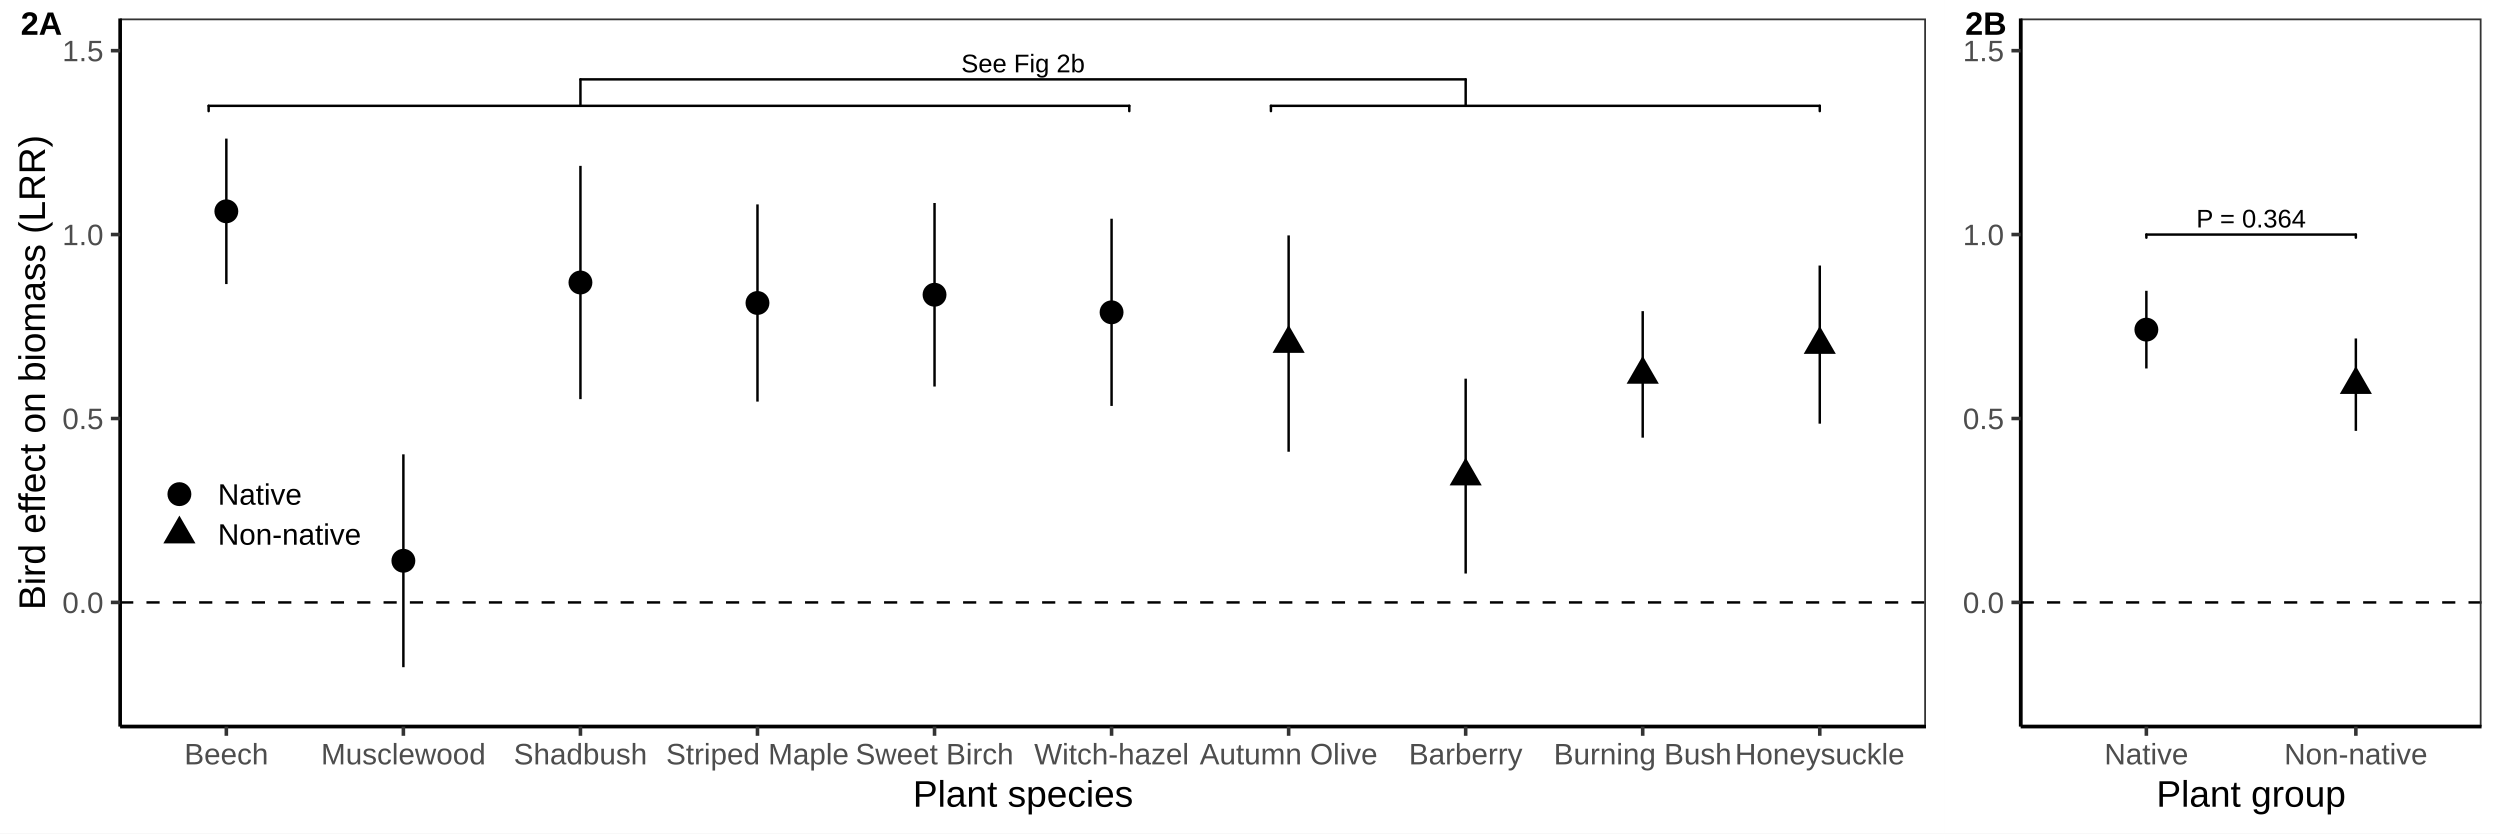
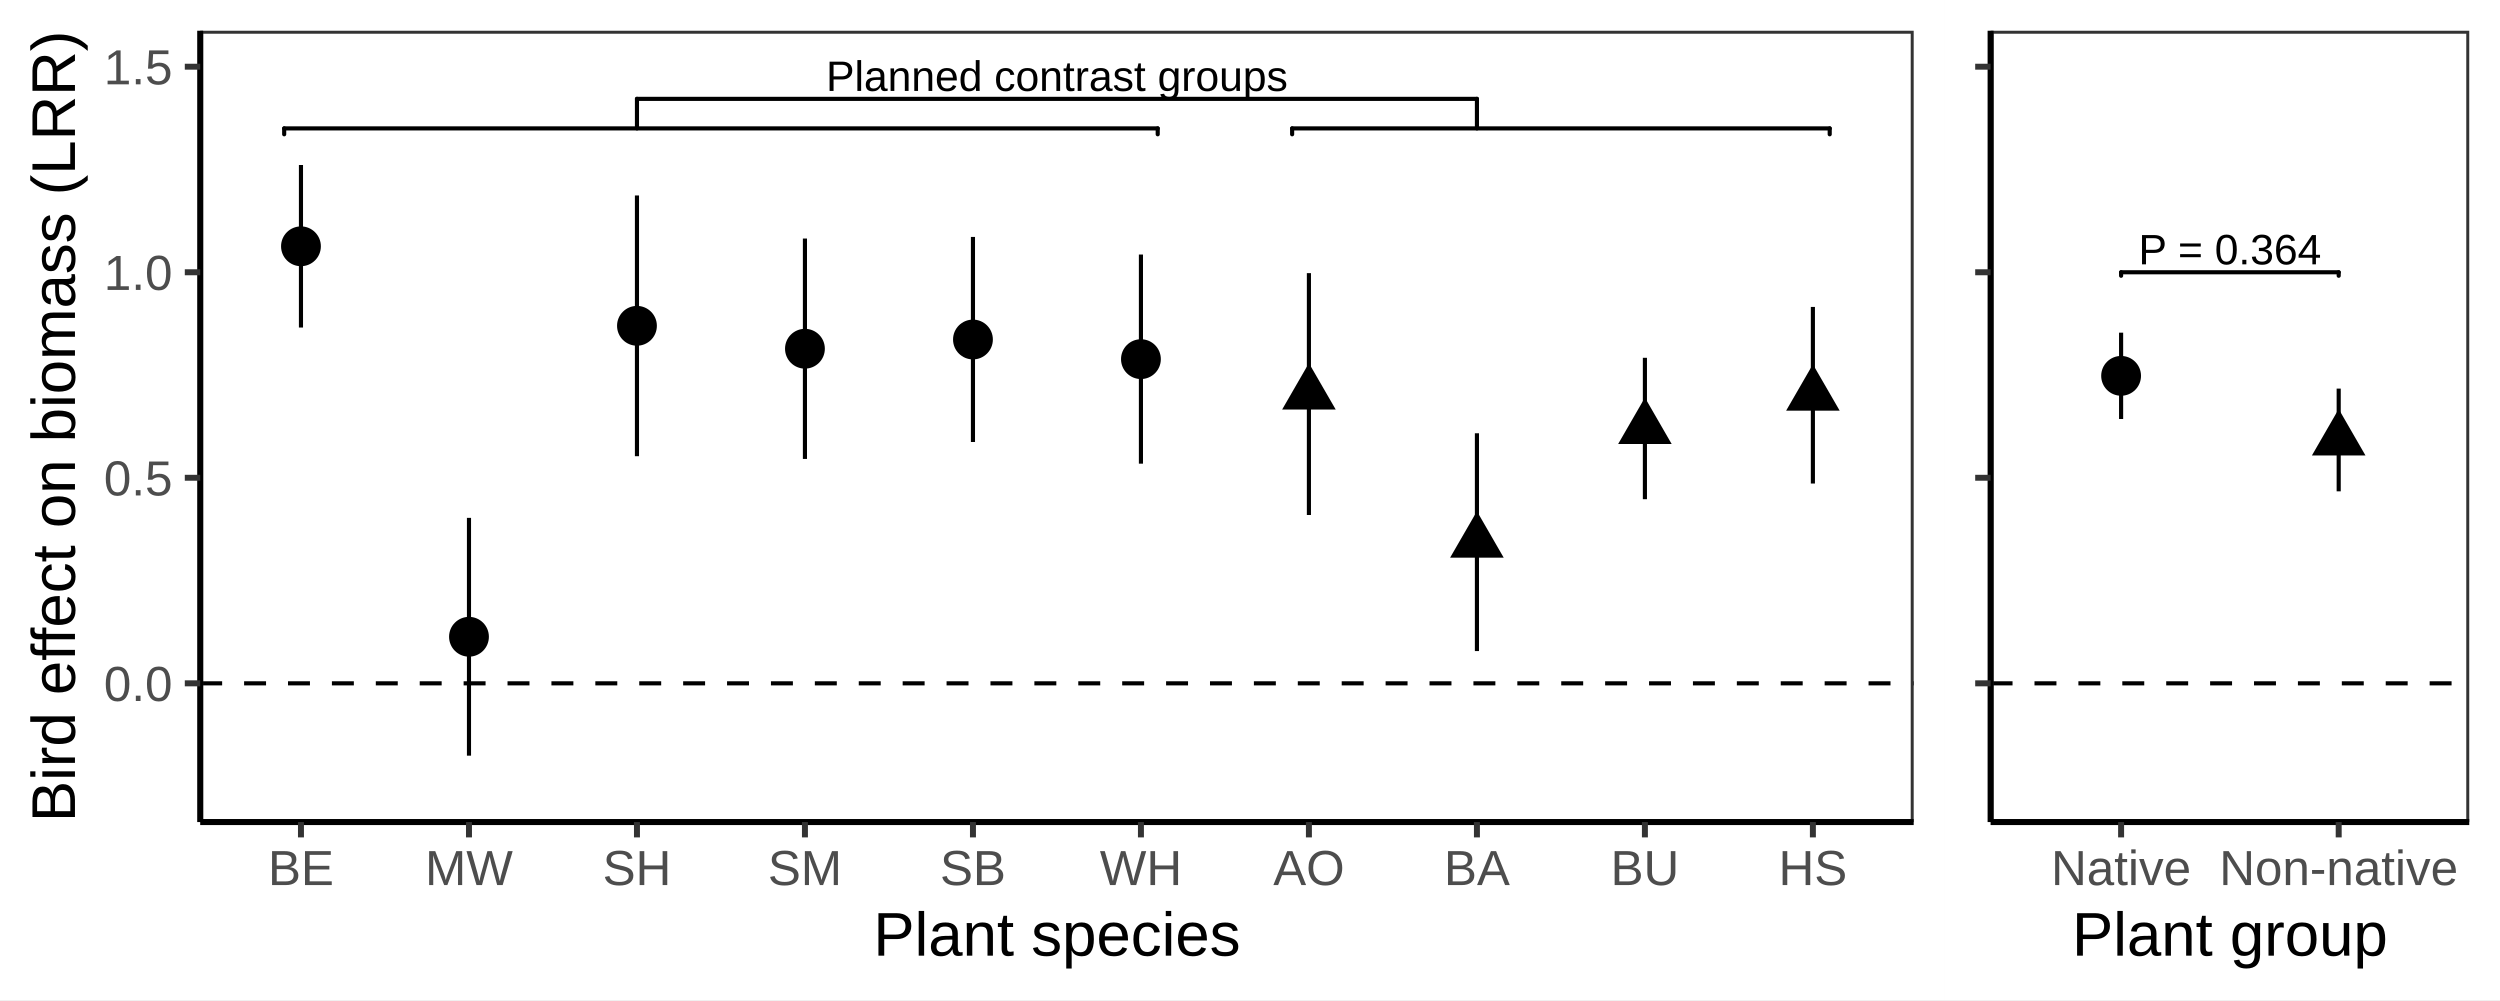
- <svg xmlns="http://www.w3.org/2000/svg" class="svglite" width="1080.00pt" height="360.00pt" viewBox="0 0 1080.00 360.00">
+ <svg xmlns="http://www.w3.org/2000/svg" class="svglite" width="648.00pt" height="259.20pt" viewBox="0 0 648.00 259.20">
  <defs>
    <style type="text/css">
    .svglite line, .svglite polyline, .svglite polygon, .svglite path, .svglite rect, .svglite circle {
      fill: none;
      stroke: #000000;
      stroke-linecap: round;
      stroke-linejoin: round;
      stroke-miterlimit: 10.00;
    }
-     .svglite text {
-       white-space: pre;
-     }
  </style>
  </defs>
  <rect width="100%" height="100%" style="stroke: none; fill: none;" />
  <defs>
-     <clipPath id="cpMC4wMHwxMDgwLjAwfDAuMDB8MzYwLjAw">
-       <rect x="0.00" y="0.00" width="1080.00" height="360.00" />
+     <clipPath id="cpMC4wMHw2NDguMDB8MC4wMHwyNTkuMjA=">
+       <rect x="0.00" y="0.00" width="648.00" height="259.20" />
    </clipPath>
  </defs>
-   <g clip-path="url(#cpMC4wMHwxMDgwLjAwfDAuMDB8MzYwLjAw)">
+   <g clip-path="url(#cpMC4wMHw2NDguMDB8MC4wMHwyNTkuMjA=)">
</g>
  <defs>
-     <clipPath id="cpMC4wMHw4NDAuMDB8MC4wMHwzNjAuMDA=">
-       <rect x="0.00" y="0.00" width="840.00" height="360.00" />
+     <clipPath id="cpMC4wMHw1MDQuMDB8MC4wMHwyNTkuMjA=">
+       <rect x="0.00" y="0" width="504.00" height="259.20" />
    </clipPath>
  </defs>
-   <g clip-path="url(#cpMC4wMHw4NDAuMDB8MC4wMHwzNjAuMDA=)">
-     <rect x="0.00" y="0.00" width="840.00" height="360.00" style="stroke-width: 1.55; stroke: #FFFFFF; fill: #FFFFFF;" />
+   <g clip-path="url(#cpMC4wMHw1MDQuMDB8MC4wMHwyNTkuMjA=)">
+     <rect x="-0" y="0" width="504.00" height="259.20" style="stroke-width: 1.55; stroke: #FFFFFF; fill: #FFFFFF;" />
  </g>
-   <g clip-path="url(#cpMC4wMHwxMDgwLjAwfDAuMDB8MzYwLjAw)">
+   <g clip-path="url(#cpMC4wMHw2NDguMDB8MC4wMHwyNTkuMjA=)">
</g>
  <defs>
-     <clipPath id="cpNTEuODl8ODMyLjAzfDcuOTd8MzEzLjg4">
-       <rect x="51.89" y="7.97" width="780.14" height="305.91" />
+     <clipPath id="cpNTEuODl8NDk2LjAzfDcuOTd8MjEzLjA4">
+       <rect x="51.89" y="7.97" width="444.14" height="205.11" />
    </clipPath>
  </defs>
-   <g clip-path="url(#cpNTEuODl8ODMyLjAzfDcuOTd8MzEzLjg4)">
-     <circle cx="97.78" cy="91.29" r="5.16" style="stroke-width: 0.71; stroke: none; fill: #000000;" />
-     <circle cx="174.26" cy="242.25" r="5.16" style="stroke-width: 0.71; stroke: none; fill: #000000;" />
-     <circle cx="250.75" cy="122.04" r="5.16" style="stroke-width: 0.71; stroke: none; fill: #000000;" />
-     <circle cx="327.23" cy="130.89" r="5.16" style="stroke-width: 0.71; stroke: none; fill: #000000;" />
-     <circle cx="403.72" cy="127.33" r="5.16" style="stroke-width: 0.71; stroke: none; fill: #000000;" />
-     <circle cx="480.20" cy="134.92" r="5.16" style="stroke-width: 0.71; stroke: none; fill: #000000;" />
-     <polygon points="556.69,140.40 563.63,152.43 549.74,152.43 " style="stroke-width: 0.71; stroke: none; fill: #000000;" />
-     <polygon points="633.17,197.66 640.11,209.69 626.23,209.69 " style="stroke-width: 0.71; stroke: none; fill: #000000;" />
-     <polygon points="709.65,153.73 716.60,165.76 702.71,165.76 " style="stroke-width: 0.71; stroke: none; fill: #000000;" />
-     <polygon points="786.14,140.85 793.08,152.88 779.20,152.88 " style="stroke-width: 0.71; stroke: none; fill: #000000;" />
-     <polyline points="97.78,59.88 97.78,59.88 " style="stroke-width: 1.07; stroke-linecap: butt;" />
-     <polyline points="97.78,59.88 97.78,122.71 " style="stroke-width: 1.07; stroke-linecap: butt;" />
-     <polyline points="97.78,122.71 97.78,122.71 " style="stroke-width: 1.07; stroke-linecap: butt;" />
-     <polyline points="174.26,196.28 174.26,196.28 " style="stroke-width: 1.07; stroke-linecap: butt;" />
-     <polyline points="174.26,196.28 174.26,288.22 " style="stroke-width: 1.07; stroke-linecap: butt;" />
-     <polyline points="174.26,288.22 174.26,288.22 " style="stroke-width: 1.07; stroke-linecap: butt;" />
-     <polyline points="250.75,71.65 250.75,71.65 " style="stroke-width: 1.07; stroke-linecap: butt;" />
-     <polyline points="250.75,71.65 250.75,172.43 " style="stroke-width: 1.07; stroke-linecap: butt;" />
-     <polyline points="250.75,172.43 250.75,172.43 " style="stroke-width: 1.07; stroke-linecap: butt;" />
-     <polyline points="327.23,88.29 327.23,88.29 " style="stroke-width: 1.07; stroke-linecap: butt;" />
-     <polyline points="327.23,88.29 327.23,173.49 " style="stroke-width: 1.07; stroke-linecap: butt;" />
-     <polyline points="327.23,173.49 327.23,173.49 " style="stroke-width: 1.07; stroke-linecap: butt;" />
-     <polyline points="403.72,87.69 403.72,87.69 " style="stroke-width: 1.07; stroke-linecap: butt;" />
-     <polyline points="403.72,87.69 403.72,166.97 " style="stroke-width: 1.07; stroke-linecap: butt;" />
-     <polyline points="403.72,166.97 403.72,166.97 " style="stroke-width: 1.07; stroke-linecap: butt;" />
-     <polyline points="480.20,94.49 480.20,94.49 " style="stroke-width: 1.07; stroke-linecap: butt;" />
-     <polyline points="480.20,94.49 480.20,175.35 " style="stroke-width: 1.07; stroke-linecap: butt;" />
-     <polyline points="480.20,175.35 480.20,175.35 " style="stroke-width: 1.07; stroke-linecap: butt;" />
-     <polyline points="556.69,101.68 556.69,101.68 " style="stroke-width: 1.07; stroke-linecap: butt;" />
-     <polyline points="556.69,101.68 556.69,195.16 " style="stroke-width: 1.07; stroke-linecap: butt;" />
-     <polyline points="556.69,195.16 556.69,195.16 " style="stroke-width: 1.07; stroke-linecap: butt;" />
-     <polyline points="633.17,163.58 633.17,163.58 " style="stroke-width: 1.07; stroke-linecap: butt;" />
-     <polyline points="633.17,163.58 633.17,247.78 " style="stroke-width: 1.07; stroke-linecap: butt;" />
-     <polyline points="633.17,247.78 633.17,247.78 " style="stroke-width: 1.07; stroke-linecap: butt;" />
-     <polyline points="709.65,134.42 709.65,134.42 " style="stroke-width: 1.07; stroke-linecap: butt;" />
-     <polyline points="709.65,134.42 709.65,189.08 " style="stroke-width: 1.07; stroke-linecap: butt;" />
-     <polyline points="709.65,189.08 709.65,189.08 " style="stroke-width: 1.07; stroke-linecap: butt;" />
-     <polyline points="786.14,114.72 786.14,114.72 " style="stroke-width: 1.07; stroke-linecap: butt;" />
-     <polyline points="786.14,114.72 786.14,183.02 " style="stroke-width: 1.07; stroke-linecap: butt;" />
-     <polyline points="786.14,183.02 786.14,183.02 " style="stroke-width: 1.07; stroke-linecap: butt;" />
-     <text x="441.96" y="31.24" text-anchor="middle" style="font-size: 11.04px; font-family: &quot;Arial&quot;;" textLength="53.35px" lengthAdjust="spacingAndGlyphs">See Fig 2b</text>
-     <line x1="633.17" y1="45.71" x2="633.17" y2="34.29" style="stroke-width: 1.07;" />
-     <line x1="633.17" y1="34.29" x2="250.75" y2="34.29" style="stroke-width: 1.07;" />
-     <line x1="250.75" y1="34.29" x2="250.75" y2="45.71" style="stroke-width: 1.07;" />
-     <text x="288.99" y="42.65" text-anchor="middle" style="font-size: 11.04px; font-family: &quot;Arial&quot;;" textLength="3.07px" lengthAdjust="spacingAndGlyphs"> </text>
-     <line x1="90.13" y1="48.00" x2="90.13" y2="45.71" style="stroke-width: 1.07;" />
-     <line x1="90.13" y1="45.71" x2="487.85" y2="45.71" style="stroke-width: 1.07;" />
-     <line x1="487.85" y1="45.71" x2="487.85" y2="48.00" style="stroke-width: 1.07;" />
-     <text x="667.59" y="42.65" text-anchor="middle" style="font-size: 11.04px; font-family: &quot;Arial&quot;;" textLength="3.07px" lengthAdjust="spacingAndGlyphs"> </text>
-     <line x1="549.04" y1="48.00" x2="549.04" y2="45.71" style="stroke-width: 1.07;" />
-     <line x1="549.04" y1="45.71" x2="786.14" y2="45.71" style="stroke-width: 1.07;" />
-     <line x1="786.14" y1="45.71" x2="786.14" y2="48.00" style="stroke-width: 1.07;" />
-     <line x1="51.89" y1="260.24" x2="832.03" y2="260.24" style="stroke-width: 1.07; stroke-dasharray: 5.69,5.69; stroke-linecap: butt;" />
-     <rect x="51.89" y="7.97" width="780.14" height="305.91" style="stroke-width: 1.55; stroke: #333333;" />
+   <g clip-path="url(#cpNTEuODl8NDk2LjAzfDcuOTd8MjEzLjA4)">
+     <circle cx="78.01" cy="63.84" r="5.16" style="stroke-width: 0.71; stroke: none; fill: #000000;" />
+     <circle cx="121.56" cy="165.05" r="5.16" style="stroke-width: 0.71; stroke: none; fill: #000000;" />
+     <circle cx="165.10" cy="84.45" r="5.16" style="stroke-width: 0.71; stroke: none; fill: #000000;" />
+     <circle cx="208.64" cy="90.39" r="5.16" style="stroke-width: 0.71; stroke: none; fill: #000000;" />
+     <circle cx="252.19" cy="88.00" r="5.16" style="stroke-width: 0.71; stroke: none; fill: #000000;" />
+     <circle cx="295.73" cy="93.09" r="5.16" style="stroke-width: 0.71; stroke: none; fill: #000000;" />
+     <polygon points="339.27,94.12 346.22,106.15 332.33,106.15 " style="stroke-width: 0.71; stroke: none; fill: #000000;" />
+     <polygon points="382.82,132.51 389.76,144.54 375.87,144.54 " style="stroke-width: 0.71; stroke: none; fill: #000000;" />
+     <polygon points="426.36,103.06 433.30,115.09 419.42,115.09 " style="stroke-width: 0.71; stroke: none; fill: #000000;" />
+     <polygon points="469.90,94.43 476.85,106.45 462.96,106.45 " style="stroke-width: 0.71; stroke: none; fill: #000000;" />
+     <polyline points="78.01,42.77 78.01,42.77 " style="stroke-width: 1.07; stroke-linecap: butt;" />
+     <polyline points="78.01,42.77 78.01,84.90 " style="stroke-width: 1.07; stroke-linecap: butt;" />
+     <polyline points="78.01,84.90 78.01,84.90 " style="stroke-width: 1.07; stroke-linecap: butt;" />
+     <polyline points="121.56,134.23 121.56,134.23 " style="stroke-width: 1.07; stroke-linecap: butt;" />
+     <polyline points="121.56,134.23 121.56,195.87 " style="stroke-width: 1.07; stroke-linecap: butt;" />
+     <polyline points="121.56,195.87 121.56,195.87 " style="stroke-width: 1.07; stroke-linecap: butt;" />
+     <polyline points="165.10,50.67 165.10,50.67 " style="stroke-width: 1.07; stroke-linecap: butt;" />
+     <polyline points="165.10,50.67 165.10,118.24 " style="stroke-width: 1.07; stroke-linecap: butt;" />
+     <polyline points="165.10,118.24 165.10,118.24 " style="stroke-width: 1.07; stroke-linecap: butt;" />
+     <polyline points="208.64,61.83 208.64,61.83 " style="stroke-width: 1.07; stroke-linecap: butt;" />
+     <polyline points="208.64,61.83 208.64,118.95 " style="stroke-width: 1.07; stroke-linecap: butt;" />
+     <polyline points="208.64,118.95 208.64,118.95 " style="stroke-width: 1.07; stroke-linecap: butt;" />
+     <polyline points="252.19,61.42 252.19,61.42 " style="stroke-width: 1.07; stroke-linecap: butt;" />
+     <polyline points="252.19,61.42 252.19,114.57 " style="stroke-width: 1.07; stroke-linecap: butt;" />
+     <polyline points="252.19,114.57 252.19,114.57 " style="stroke-width: 1.07; stroke-linecap: butt;" />
+     <polyline points="295.73,65.98 295.73,65.98 " style="stroke-width: 1.07; stroke-linecap: butt;" />
+     <polyline points="295.73,65.98 295.73,120.19 " style="stroke-width: 1.07; stroke-linecap: butt;" />
+     <polyline points="295.73,120.19 295.73,120.19 " style="stroke-width: 1.07; stroke-linecap: butt;" />
+     <polyline points="339.27,70.80 339.27,70.80 " style="stroke-width: 1.07; stroke-linecap: butt;" />
+     <polyline points="339.27,70.80 339.27,133.48 " style="stroke-width: 1.07; stroke-linecap: butt;" />
+     <polyline points="339.27,133.48 339.27,133.48 " style="stroke-width: 1.07; stroke-linecap: butt;" />
+     <polyline points="382.82,112.31 382.82,112.31 " style="stroke-width: 1.07; stroke-linecap: butt;" />
+     <polyline points="382.82,112.31 382.82,168.76 " style="stroke-width: 1.07; stroke-linecap: butt;" />
+     <polyline points="382.82,168.76 382.82,168.76 " style="stroke-width: 1.07; stroke-linecap: butt;" />
+     <polyline points="426.36,92.75 426.36,92.75 " style="stroke-width: 1.07; stroke-linecap: butt;" />
+     <polyline points="426.36,92.75 426.36,129.40 " style="stroke-width: 1.07; stroke-linecap: butt;" />
+     <polyline points="426.36,129.40 426.36,129.40 " style="stroke-width: 1.07; stroke-linecap: butt;" />
+     <polyline points="469.90,79.55 469.90,79.55 " style="stroke-width: 1.07; stroke-linecap: butt;" />
+     <polyline points="469.90,79.55 469.90,125.34 " style="stroke-width: 1.07; stroke-linecap: butt;" />
+     <polyline points="469.90,125.34 469.90,125.34 " style="stroke-width: 1.07; stroke-linecap: butt;" />
+     <text x="273.96" y="23.57" text-anchor="middle" style="font-size: 11.04px; font-family: Arial;" textLength="119.58px" lengthAdjust="spacingAndGlyphs">Planned contrast groups</text>
+     <line x1="382.82" y1="33.28" x2="382.82" y2="25.62" style="stroke-width: 1.07;" />
+     <line x1="382.82" y1="25.62" x2="165.10" y2="25.62" style="stroke-width: 1.07;" />
+     <line x1="165.10" y1="25.62" x2="165.10" y2="33.28" style="stroke-width: 1.07;" />
+     <text x="186.87" y="31.22" text-anchor="middle" style="font-size: 11.04px; font-family: Arial;" textLength="3.07px" lengthAdjust="spacingAndGlyphs"> </text>
+     <line x1="73.66" y1="34.81" x2="73.66" y2="33.28" style="stroke-width: 1.07;" />
+     <line x1="73.66" y1="33.28" x2="300.08" y2="33.28" style="stroke-width: 1.07;" />
+     <line x1="300.08" y1="33.28" x2="300.08" y2="34.81" style="stroke-width: 1.07;" />
+     <text x="404.59" y="31.22" text-anchor="middle" style="font-size: 11.04px; font-family: Arial;" textLength="3.07px" lengthAdjust="spacingAndGlyphs"> </text>
+     <line x1="334.92" y1="34.81" x2="334.92" y2="33.28" style="stroke-width: 1.07;" />
+     <line x1="334.92" y1="33.28" x2="474.26" y2="33.28" style="stroke-width: 1.07;" />
+     <line x1="474.26" y1="33.28" x2="474.26" y2="34.81" style="stroke-width: 1.07;" />
+     <line x1="51.89" y1="177.12" x2="496.03" y2="177.12" style="stroke-width: 1.07; stroke-dasharray: 5.69,5.69; stroke-linecap: butt;" />
+     <rect x="51.89" y="7.97" width="444.14" height="205.11" style="stroke-width: 1.55; stroke: #333333;" />
  </g>
-   <g clip-path="url(#cpMC4wMHwxMDgwLjAwfDAuMDB8MzYwLjAw)">
-     <polyline points="51.89,313.88 51.89,7.97 " style="stroke-width: 1.55; stroke-linecap: butt;" />
-     <text x="44.71" y="264.82" text-anchor="end" style="font-size: 12.80px;fill: #4D4D4D; font-family: &quot;Arial&quot;;" textLength="17.78px" lengthAdjust="spacingAndGlyphs">0.0</text>
-     <text x="44.71" y="185.37" text-anchor="end" style="font-size: 12.80px;fill: #4D4D4D; font-family: &quot;Arial&quot;;" textLength="17.78px" lengthAdjust="spacingAndGlyphs">0.5</text>
-     <text x="44.71" y="105.91" text-anchor="end" style="font-size: 12.80px;fill: #4D4D4D; font-family: &quot;Arial&quot;;" textLength="17.78px" lengthAdjust="spacingAndGlyphs">1.0</text>
-     <text x="44.71" y="26.45" text-anchor="end" style="font-size: 12.80px;fill: #4D4D4D; font-family: &quot;Arial&quot;;" textLength="17.78px" lengthAdjust="spacingAndGlyphs">1.5</text>
-     <polyline points="47.90,260.24 51.89,260.24 " style="stroke-width: 1.55; stroke: #333333; stroke-linecap: butt;" />
-     <polyline points="47.90,180.79 51.89,180.79 " style="stroke-width: 1.55; stroke: #333333; stroke-linecap: butt;" />
-     <polyline points="47.90,101.33 51.89,101.33 " style="stroke-width: 1.55; stroke: #333333; stroke-linecap: butt;" />
-     <polyline points="47.90,21.88 51.89,21.88 " style="stroke-width: 1.55; stroke: #333333; stroke-linecap: butt;" />
-     <polyline points="51.89,313.88 832.03,313.88 " style="stroke-width: 1.55; stroke-linecap: butt;" />
-     <polyline points="97.78,317.86 97.78,313.88 " style="stroke-width: 1.55; stroke: #333333; stroke-linecap: butt;" />
-     <polyline points="174.26,317.86 174.26,313.88 " style="stroke-width: 1.55; stroke: #333333; stroke-linecap: butt;" />
-     <polyline points="250.75,317.86 250.75,313.88 " style="stroke-width: 1.55; stroke: #333333; stroke-linecap: butt;" />
-     <polyline points="327.23,317.86 327.23,313.88 " style="stroke-width: 1.55; stroke: #333333; stroke-linecap: butt;" />
-     <polyline points="403.72,317.86 403.72,313.88 " style="stroke-width: 1.55; stroke: #333333; stroke-linecap: butt;" />
-     <polyline points="480.20,317.86 480.20,313.88 " style="stroke-width: 1.55; stroke: #333333; stroke-linecap: butt;" />
-     <polyline points="556.69,317.86 556.69,313.88 " style="stroke-width: 1.55; stroke: #333333; stroke-linecap: butt;" />
-     <polyline points="633.17,317.86 633.17,313.88 " style="stroke-width: 1.55; stroke: #333333; stroke-linecap: butt;" />
-     <polyline points="709.65,317.86 709.65,313.88 " style="stroke-width: 1.55; stroke: #333333; stroke-linecap: butt;" />
-     <polyline points="786.14,317.86 786.14,313.88 " style="stroke-width: 1.55; stroke: #333333; stroke-linecap: butt;" />
-     <text x="97.78" y="330.21" text-anchor="middle" style="font-size: 12.80px;fill: #4D4D4D; font-family: &quot;Arial&quot;;" textLength="36.27px" lengthAdjust="spacingAndGlyphs">Beech</text>
-     <text x="174.26" y="330.21" text-anchor="middle" style="font-size: 12.80px;fill: #4D4D4D; font-family: &quot;Arial&quot;;" textLength="71.11px" lengthAdjust="spacingAndGlyphs">Musclewood</text>
-     <text x="250.75" y="330.21" text-anchor="middle" style="font-size: 12.80px;fill: #4D4D4D; font-family: &quot;Arial&quot;;" textLength="57.61px" lengthAdjust="spacingAndGlyphs">Shadbush</text>
-     <text x="327.23" y="330.21" text-anchor="middle" style="font-size: 12.80px;fill: #4D4D4D; font-family: &quot;Arial&quot;;" textLength="78.93px" lengthAdjust="spacingAndGlyphs">Striped Maple</text>
-     <text x="403.72" y="330.21" text-anchor="middle" style="font-size: 12.80px;fill: #4D4D4D; font-family: &quot;Arial&quot;;" textLength="68.26px" lengthAdjust="spacingAndGlyphs">Sweet Birch</text>
-     <text x="480.20" y="330.21" text-anchor="middle" style="font-size: 12.80px;fill: #4D4D4D; font-family: &quot;Arial&quot;;" textLength="66.84px" lengthAdjust="spacingAndGlyphs">Witch-hazel</text>
-     <text x="556.69" y="330.21" text-anchor="middle" style="font-size: 12.80px;fill: #4D4D4D; font-family: &quot;Arial&quot;;" textLength="76.80px" lengthAdjust="spacingAndGlyphs">Autumn Olive</text>
-     <text x="633.17" y="330.21" text-anchor="middle" style="font-size: 12.80px;fill: #4D4D4D; font-family: &quot;Arial&quot;;" textLength="49.06px" lengthAdjust="spacingAndGlyphs">Barberry</text>
-     <text x="709.65" y="330.21" text-anchor="middle" style="font-size: 12.80px;fill: #4D4D4D; font-family: &quot;Arial&quot;;" textLength="76.81px" lengthAdjust="spacingAndGlyphs">Burning Bush</text>
-     <text x="786.14" y="330.21" text-anchor="middle" style="font-size: 12.80px;fill: #4D4D4D; font-family: &quot;Arial&quot;;" textLength="73.25px" lengthAdjust="spacingAndGlyphs">Honeysuckle</text>
-     <text x="441.96" y="348.51" text-anchor="middle" style="font-size: 16.00px; font-family: &quot;Arial&quot;;" textLength="95.16px" lengthAdjust="spacingAndGlyphs">Plant species</text>
-     <text transform="translate(19.43,160.92) rotate(-90)" text-anchor="middle" style="font-size: 16.00px; font-family: &quot;Arial&quot;;" textLength="205.11px" lengthAdjust="spacingAndGlyphs">Bird effect on biomass (LRR)</text>
-     <rect x="52.92" y="196.86" width="114.95" height="50.50" style="stroke-width: 1.55; stroke: none; fill: #FFFFFF;" />
-     <rect x="68.86" y="204.83" width="17.28" height="17.28" style="stroke-width: 1.55; stroke: none; fill: #FFFFFF;" />
-     <circle cx="77.50" cy="213.47" r="5.16" style="stroke-width: 0.71; stroke: none; fill: #000000;" />
-     <rect x="68.86" y="222.11" width="17.28" height="17.28" style="stroke-width: 1.55; stroke: none; fill: #FFFFFF;" />
-     <polygon points="77.50,222.73 84.45,234.75 70.56,234.75 " style="stroke-width: 0.71; stroke: none; fill: #000000;" />
-     <text x="94.11" y="218.04" style="font-size: 12.80px; font-family: &quot;Arial&quot;;" textLength="36.27px" lengthAdjust="spacingAndGlyphs">Native</text>
-     <text x="94.11" y="235.32" style="font-size: 12.80px; font-family: &quot;Arial&quot;;" textLength="61.87px" lengthAdjust="spacingAndGlyphs">Non-native</text>
-     <text x="8.95" y="15.03" style="font-size: 14.00px; font-weight: bold; font-family: &quot;Arial&quot;;" textLength="17.89px" lengthAdjust="spacingAndGlyphs">2A</text>
+   <g clip-path="url(#cpMC4wMHw2NDguMDB8MC4wMHwyNTkuMjA=)">
+     <polyline points="51.89,213.08 51.89,7.97 " style="stroke-width: 1.55; stroke-linecap: butt;" />
+     <text x="44.71" y="181.70" text-anchor="end" style="font-size: 12.80px; fill: #4D4D4D; font-family: Arial;" textLength="17.78px" lengthAdjust="spacingAndGlyphs">0.0</text>
+     <text x="44.71" y="128.42" text-anchor="end" style="font-size: 12.80px; fill: #4D4D4D; font-family: Arial;" textLength="17.78px" lengthAdjust="spacingAndGlyphs">0.5</text>
+     <text x="44.71" y="75.15" text-anchor="end" style="font-size: 12.80px; fill: #4D4D4D; font-family: Arial;" textLength="17.78px" lengthAdjust="spacingAndGlyphs">1.0</text>
+     <text x="44.71" y="21.87" text-anchor="end" style="font-size: 12.80px; fill: #4D4D4D; font-family: Arial;" textLength="17.78px" lengthAdjust="spacingAndGlyphs">1.5</text>
+     <polyline points="47.90,177.12 51.89,177.12 " style="stroke-width: 1.55; stroke: #333333; stroke-linecap: butt;" />
+     <polyline points="47.90,123.84 51.89,123.84 " style="stroke-width: 1.55; stroke: #333333; stroke-linecap: butt;" />
+     <polyline points="47.90,70.57 51.89,70.57 " style="stroke-width: 1.55; stroke: #333333; stroke-linecap: butt;" />
+     <polyline points="47.90,17.29 51.89,17.29 " style="stroke-width: 1.55; stroke: #333333; stroke-linecap: butt;" />
+     <polyline points="51.89,213.08 496.03,213.08 " style="stroke-width: 1.55; stroke-linecap: butt;" />
+     <polyline points="78.01,217.06 78.01,213.08 " style="stroke-width: 1.55; stroke: #333333; stroke-linecap: butt;" />
+     <polyline points="121.56,217.06 121.56,213.08 " style="stroke-width: 1.55; stroke: #333333; stroke-linecap: butt;" />
+     <polyline points="165.10,217.06 165.10,213.08 " style="stroke-width: 1.55; stroke: #333333; stroke-linecap: butt;" />
+     <polyline points="208.64,217.06 208.64,213.08 " style="stroke-width: 1.55; stroke: #333333; stroke-linecap: butt;" />
+     <polyline points="252.19,217.06 252.19,213.08 " style="stroke-width: 1.55; stroke: #333333; stroke-linecap: butt;" />
+     <polyline points="295.73,217.06 295.73,213.08 " style="stroke-width: 1.55; stroke: #333333; stroke-linecap: butt;" />
+     <polyline points="339.27,217.06 339.27,213.08 " style="stroke-width: 1.55; stroke: #333333; stroke-linecap: butt;" />
+     <polyline points="382.82,217.06 382.82,213.08 " style="stroke-width: 1.55; stroke: #333333; stroke-linecap: butt;" />
+     <polyline points="426.36,217.06 426.36,213.08 " style="stroke-width: 1.55; stroke: #333333; stroke-linecap: butt;" />
+     <polyline points="469.90,217.06 469.90,213.08 " style="stroke-width: 1.55; stroke: #333333; stroke-linecap: butt;" />
+     <text x="78.01" y="229.41" text-anchor="middle" style="font-size: 12.80px; fill: #4D4D4D; font-family: Arial;" textLength="17.06px" lengthAdjust="spacingAndGlyphs">BE</text>
+     <text x="121.56" y="229.41" text-anchor="middle" style="font-size: 12.80px; fill: #4D4D4D; font-family: Arial;" textLength="22.73px" lengthAdjust="spacingAndGlyphs">MW</text>
+     <text x="165.10" y="229.41" text-anchor="middle" style="font-size: 12.80px; fill: #4D4D4D; font-family: Arial;" textLength="17.77px" lengthAdjust="spacingAndGlyphs">SH</text>
+     <text x="208.64" y="229.41" text-anchor="middle" style="font-size: 12.80px; fill: #4D4D4D; font-family: Arial;" textLength="19.19px" lengthAdjust="spacingAndGlyphs">SM</text>
+     <text x="252.19" y="229.41" text-anchor="middle" style="font-size: 12.80px; fill: #4D4D4D; font-family: Arial;" textLength="17.06px" lengthAdjust="spacingAndGlyphs">SB</text>
+     <text x="295.73" y="229.41" text-anchor="middle" style="font-size: 12.80px; fill: #4D4D4D; font-family: Arial;" textLength="21.31px" lengthAdjust="spacingAndGlyphs">WH</text>
+     <text x="339.27" y="229.41" text-anchor="middle" style="font-size: 12.80px; fill: #4D4D4D; font-family: Arial;" textLength="18.48px" lengthAdjust="spacingAndGlyphs">AO</text>
+     <text x="382.82" y="229.41" text-anchor="middle" style="font-size: 12.80px; fill: #4D4D4D; font-family: Arial;" textLength="17.06px" lengthAdjust="spacingAndGlyphs">BA</text>
+     <text x="426.36" y="229.41" text-anchor="middle" style="font-size: 12.80px; fill: #4D4D4D; font-family: Arial;" textLength="17.77px" lengthAdjust="spacingAndGlyphs">BU</text>
+     <text x="469.90" y="229.41" text-anchor="middle" style="font-size: 12.80px; fill: #4D4D4D; font-family: Arial;" textLength="17.77px" lengthAdjust="spacingAndGlyphs">HS</text>
+     <text x="273.96" y="247.71" text-anchor="middle" style="font-size: 16.00px; font-family: Arial;" textLength="95.16px" lengthAdjust="spacingAndGlyphs">Plant species</text>
+     <text transform="translate(19.43,110.52) rotate(-90)" text-anchor="middle" style="font-size: 16.00px; font-family: Arial;" textLength="205.11px" lengthAdjust="spacingAndGlyphs">Bird effect on biomass (LRR)</text>
  </g>
  <defs>
-     <clipPath id="cpODQwLjAwfDEwODAuMDB8MC4wMHwzNjAuMDA=">
-       <rect x="840.00" y="0.00" width="240.00" height="360.00" />
+     <clipPath id="cpNTA0LjAwfDY0OC4wMHwwLjAwfDI1OS4yMA==">
+       <rect x="504.00" y="0" width="144.00" height="259.20" />
    </clipPath>
  </defs>
-   <g clip-path="url(#cpODQwLjAwfDEwODAuMDB8MC4wMHwzNjAuMDA=)">
-     <rect x="840.00" y="0.00" width="240.00" height="360.00" style="stroke-width: 1.55; stroke: #FFFFFF; fill: #FFFFFF;" />
+   <g clip-path="url(#cpNTA0LjAwfDY0OC4wMHwwLjAwfDI1OS4yMA==)">
+     <rect x="504.00" y="0" width="144.00" height="259.20" style="stroke-width: 1.55; stroke: #FFFFFF; fill: #FFFFFF;" />
  </g>
-   <g clip-path="url(#cpMC4wMHwxMDgwLjAwfDAuMDB8MzYwLjAw)">
+   <g clip-path="url(#cpMC4wMHw2NDguMDB8MC4wMHwyNTkuMjA=)">
</g>
  <defs>
-     <clipPath id="cpODcyLjkzfDEwNzIuMDN8Ny45N3wzMTMuODg=">
-       <rect x="872.93" y="7.97" width="199.10" height="305.91" />
+     <clipPath id="cpNTE1Ljk2fDY0MC4wM3w3Ljk3fDIxMy4wOA==">
+       <rect x="515.96" y="7.97" width="124.07" height="205.11" />
    </clipPath>
  </defs>
-   <g clip-path="url(#cpODcyLjkzfDEwNzIuMDN8Ny45N3wzMTMuODg=)">
-     <circle cx="927.23" cy="142.40" r="5.16" style="stroke-width: 0.71; stroke: none; fill: #000000;" />
-     <polygon points="1017.73,158.16 1024.67,170.19 1010.79,170.19 " style="stroke-width: 0.71; stroke: none; fill: #000000;" />
-     <polyline points="927.23,125.64 927.23,125.64 " style="stroke-width: 1.07; stroke-linecap: butt;" />
-     <polyline points="927.23,125.64 927.23,159.17 " style="stroke-width: 1.07; stroke-linecap: butt;" />
-     <polyline points="927.23,159.17 927.23,159.17 " style="stroke-width: 1.07; stroke-linecap: butt;" />
-     <polyline points="1017.73,146.22 1017.73,146.22 " style="stroke-width: 1.07; stroke-linecap: butt;" />
-     <polyline points="1017.73,146.22 1017.73,186.14 " style="stroke-width: 1.07; stroke-linecap: butt;" />
-     <polyline points="1017.73,186.14 1017.73,186.14 " style="stroke-width: 1.07; stroke-linecap: butt;" />
-     <line x1="872.93" y1="260.24" x2="1072.03" y2="260.24" style="stroke-width: 1.07; stroke-dasharray: 5.69,5.69; stroke-linecap: butt;" />
-     <text x="972.48" y="98.27" text-anchor="middle" style="font-size: 11.04px; font-family: &quot;Arial&quot;;" textLength="47.34px" lengthAdjust="spacingAndGlyphs">P = 0.364</text>
-     <line x1="927.23" y1="102.68" x2="927.23" y2="101.33" style="stroke-width: 1.07;" />
-     <line x1="927.23" y1="101.33" x2="1017.73" y2="101.33" style="stroke-width: 1.07;" />
-     <line x1="1017.73" y1="101.33" x2="1017.73" y2="102.68" style="stroke-width: 1.07;" />
-     <rect x="872.93" y="7.97" width="199.10" height="305.91" style="stroke-width: 1.55; stroke: #333333;" />
+   <g clip-path="url(#cpNTE1Ljk2fDY0MC4wM3w3Ljk3fDIxMy4wOA==)">
+     <circle cx="549.79" cy="97.42" r="5.16" style="stroke-width: 0.71; stroke: none; fill: #000000;" />
+     <polygon points="606.19,106.02 613.13,118.05 599.25,118.05 " style="stroke-width: 0.71; stroke: none; fill: #000000;" />
+     <polyline points="549.79,86.23 549.79,86.23 " style="stroke-width: 1.07; stroke-linecap: butt;" />
+     <polyline points="549.79,86.23 549.79,108.61 " style="stroke-width: 1.07; stroke-linecap: butt;" />
+     <polyline points="549.79,108.61 549.79,108.61 " style="stroke-width: 1.07; stroke-linecap: butt;" />
+     <polyline points="606.19,100.72 606.19,100.72 " style="stroke-width: 1.07; stroke-linecap: butt;" />
+     <polyline points="606.19,100.72 606.19,127.36 " style="stroke-width: 1.07; stroke-linecap: butt;" />
+     <polyline points="606.19,127.36 606.19,127.36 " style="stroke-width: 1.07; stroke-linecap: butt;" />
+     <line x1="515.96" y1="177.12" x2="640.03" y2="177.12" style="stroke-width: 1.07; stroke-dasharray: 5.69,5.69; stroke-linecap: butt;" />
+     <text x="577.99" y="68.52" text-anchor="middle" style="font-size: 11.04px; font-family: Arial;" textLength="47.34px" lengthAdjust="spacingAndGlyphs">P = 0.364</text>
+     <line x1="549.79" y1="71.48" x2="549.79" y2="70.57" style="stroke-width: 1.07;" />
+     <line x1="549.79" y1="70.57" x2="606.19" y2="70.57" style="stroke-width: 1.07;" />
+     <line x1="606.19" y1="70.57" x2="606.19" y2="71.48" style="stroke-width: 1.07;" />
+     <rect x="515.96" y="7.97" width="124.07" height="205.11" style="stroke-width: 1.55; stroke: #333333;" />
  </g>
-   <g clip-path="url(#cpMC4wMHwxMDgwLjAwfDAuMDB8MzYwLjAw)">
-     <polyline points="872.93,313.88 872.93,7.97 " style="stroke-width: 1.55; stroke-linecap: butt;" />
-     <text x="865.75" y="264.82" text-anchor="end" style="font-size: 12.80px;fill: #4D4D4D; font-family: &quot;Arial&quot;;" textLength="17.78px" lengthAdjust="spacingAndGlyphs">0.0</text>
-     <text x="865.75" y="185.37" text-anchor="end" style="font-size: 12.80px;fill: #4D4D4D; font-family: &quot;Arial&quot;;" textLength="17.78px" lengthAdjust="spacingAndGlyphs">0.5</text>
-     <text x="865.75" y="105.91" text-anchor="end" style="font-size: 12.80px;fill: #4D4D4D; font-family: &quot;Arial&quot;;" textLength="17.78px" lengthAdjust="spacingAndGlyphs">1.0</text>
-     <text x="865.75" y="26.45" text-anchor="end" style="font-size: 12.80px;fill: #4D4D4D; font-family: &quot;Arial&quot;;" textLength="17.78px" lengthAdjust="spacingAndGlyphs">1.5</text>
-     <polyline points="868.94,260.24 872.93,260.24 " style="stroke-width: 1.55; stroke: #333333; stroke-linecap: butt;" />
-     <polyline points="868.94,180.79 872.93,180.79 " style="stroke-width: 1.55; stroke: #333333; stroke-linecap: butt;" />
-     <polyline points="868.94,101.33 872.93,101.33 " style="stroke-width: 1.55; stroke: #333333; stroke-linecap: butt;" />
-     <polyline points="868.94,21.88 872.93,21.88 " style="stroke-width: 1.55; stroke: #333333; stroke-linecap: butt;" />
-     <polyline points="872.93,313.88 1072.03,313.88 " style="stroke-width: 1.55; stroke-linecap: butt;" />
-     <polyline points="927.23,317.86 927.23,313.88 " style="stroke-width: 1.55; stroke: #333333; stroke-linecap: butt;" />
-     <polyline points="1017.73,317.86 1017.73,313.88 " style="stroke-width: 1.55; stroke: #333333; stroke-linecap: butt;" />
-     <text x="927.23" y="330.21" text-anchor="middle" style="font-size: 12.80px;fill: #4D4D4D; font-family: &quot;Arial&quot;;" textLength="36.27px" lengthAdjust="spacingAndGlyphs">Native</text>
-     <text x="1017.73" y="330.21" text-anchor="middle" style="font-size: 12.80px;fill: #4D4D4D; font-family: &quot;Arial&quot;;" textLength="61.87px" lengthAdjust="spacingAndGlyphs">Non-native</text>
-     <text x="972.48" y="348.51" text-anchor="middle" style="font-size: 16.00px; font-family: &quot;Arial&quot;;" textLength="81.84px" lengthAdjust="spacingAndGlyphs">Plant group</text>
-     <text x="848.95" y="15.03" style="font-size: 14.00px; font-weight: bold; font-family: &quot;Arial&quot;;" textLength="17.89px" lengthAdjust="spacingAndGlyphs">2B</text>
+   <g clip-path="url(#cpMC4wMHw2NDguMDB8MC4wMHwyNTkuMjA=)">
+     <polyline points="515.96,213.08 515.96,7.97 " style="stroke-width: 1.55; stroke-linecap: butt;" />
+     <polyline points="511.97,177.12 515.96,177.12 " style="stroke-width: 1.55; stroke: #333333; stroke-linecap: butt;" />
+     <polyline points="511.97,123.84 515.96,123.84 " style="stroke-width: 1.55; stroke: #333333; stroke-linecap: butt;" />
+     <polyline points="511.97,70.57 515.96,70.57 " style="stroke-width: 1.55; stroke: #333333; stroke-linecap: butt;" />
+     <polyline points="511.97,17.29 515.96,17.29 " style="stroke-width: 1.55; stroke: #333333; stroke-linecap: butt;" />
+     <polyline points="515.96,213.08 640.03,213.08 " style="stroke-width: 1.55; stroke-linecap: butt;" />
+     <polyline points="549.79,217.06 549.79,213.08 " style="stroke-width: 1.55; stroke: #333333; stroke-linecap: butt;" />
+     <polyline points="606.19,217.06 606.19,213.08 " style="stroke-width: 1.55; stroke: #333333; stroke-linecap: butt;" />
+     <text x="549.79" y="229.41" text-anchor="middle" style="font-size: 12.80px; fill: #4D4D4D; font-family: Arial;" textLength="36.27px" lengthAdjust="spacingAndGlyphs">Native</text>
+     <text x="606.19" y="229.41" text-anchor="middle" style="font-size: 12.80px; fill: #4D4D4D; font-family: Arial;" textLength="61.87px" lengthAdjust="spacingAndGlyphs">Non-native</text>
+     <text x="577.99" y="247.71" text-anchor="middle" style="font-size: 16.00px; font-family: Arial;" textLength="81.84px" lengthAdjust="spacingAndGlyphs">Plant group</text>
  </g>
</svg>
